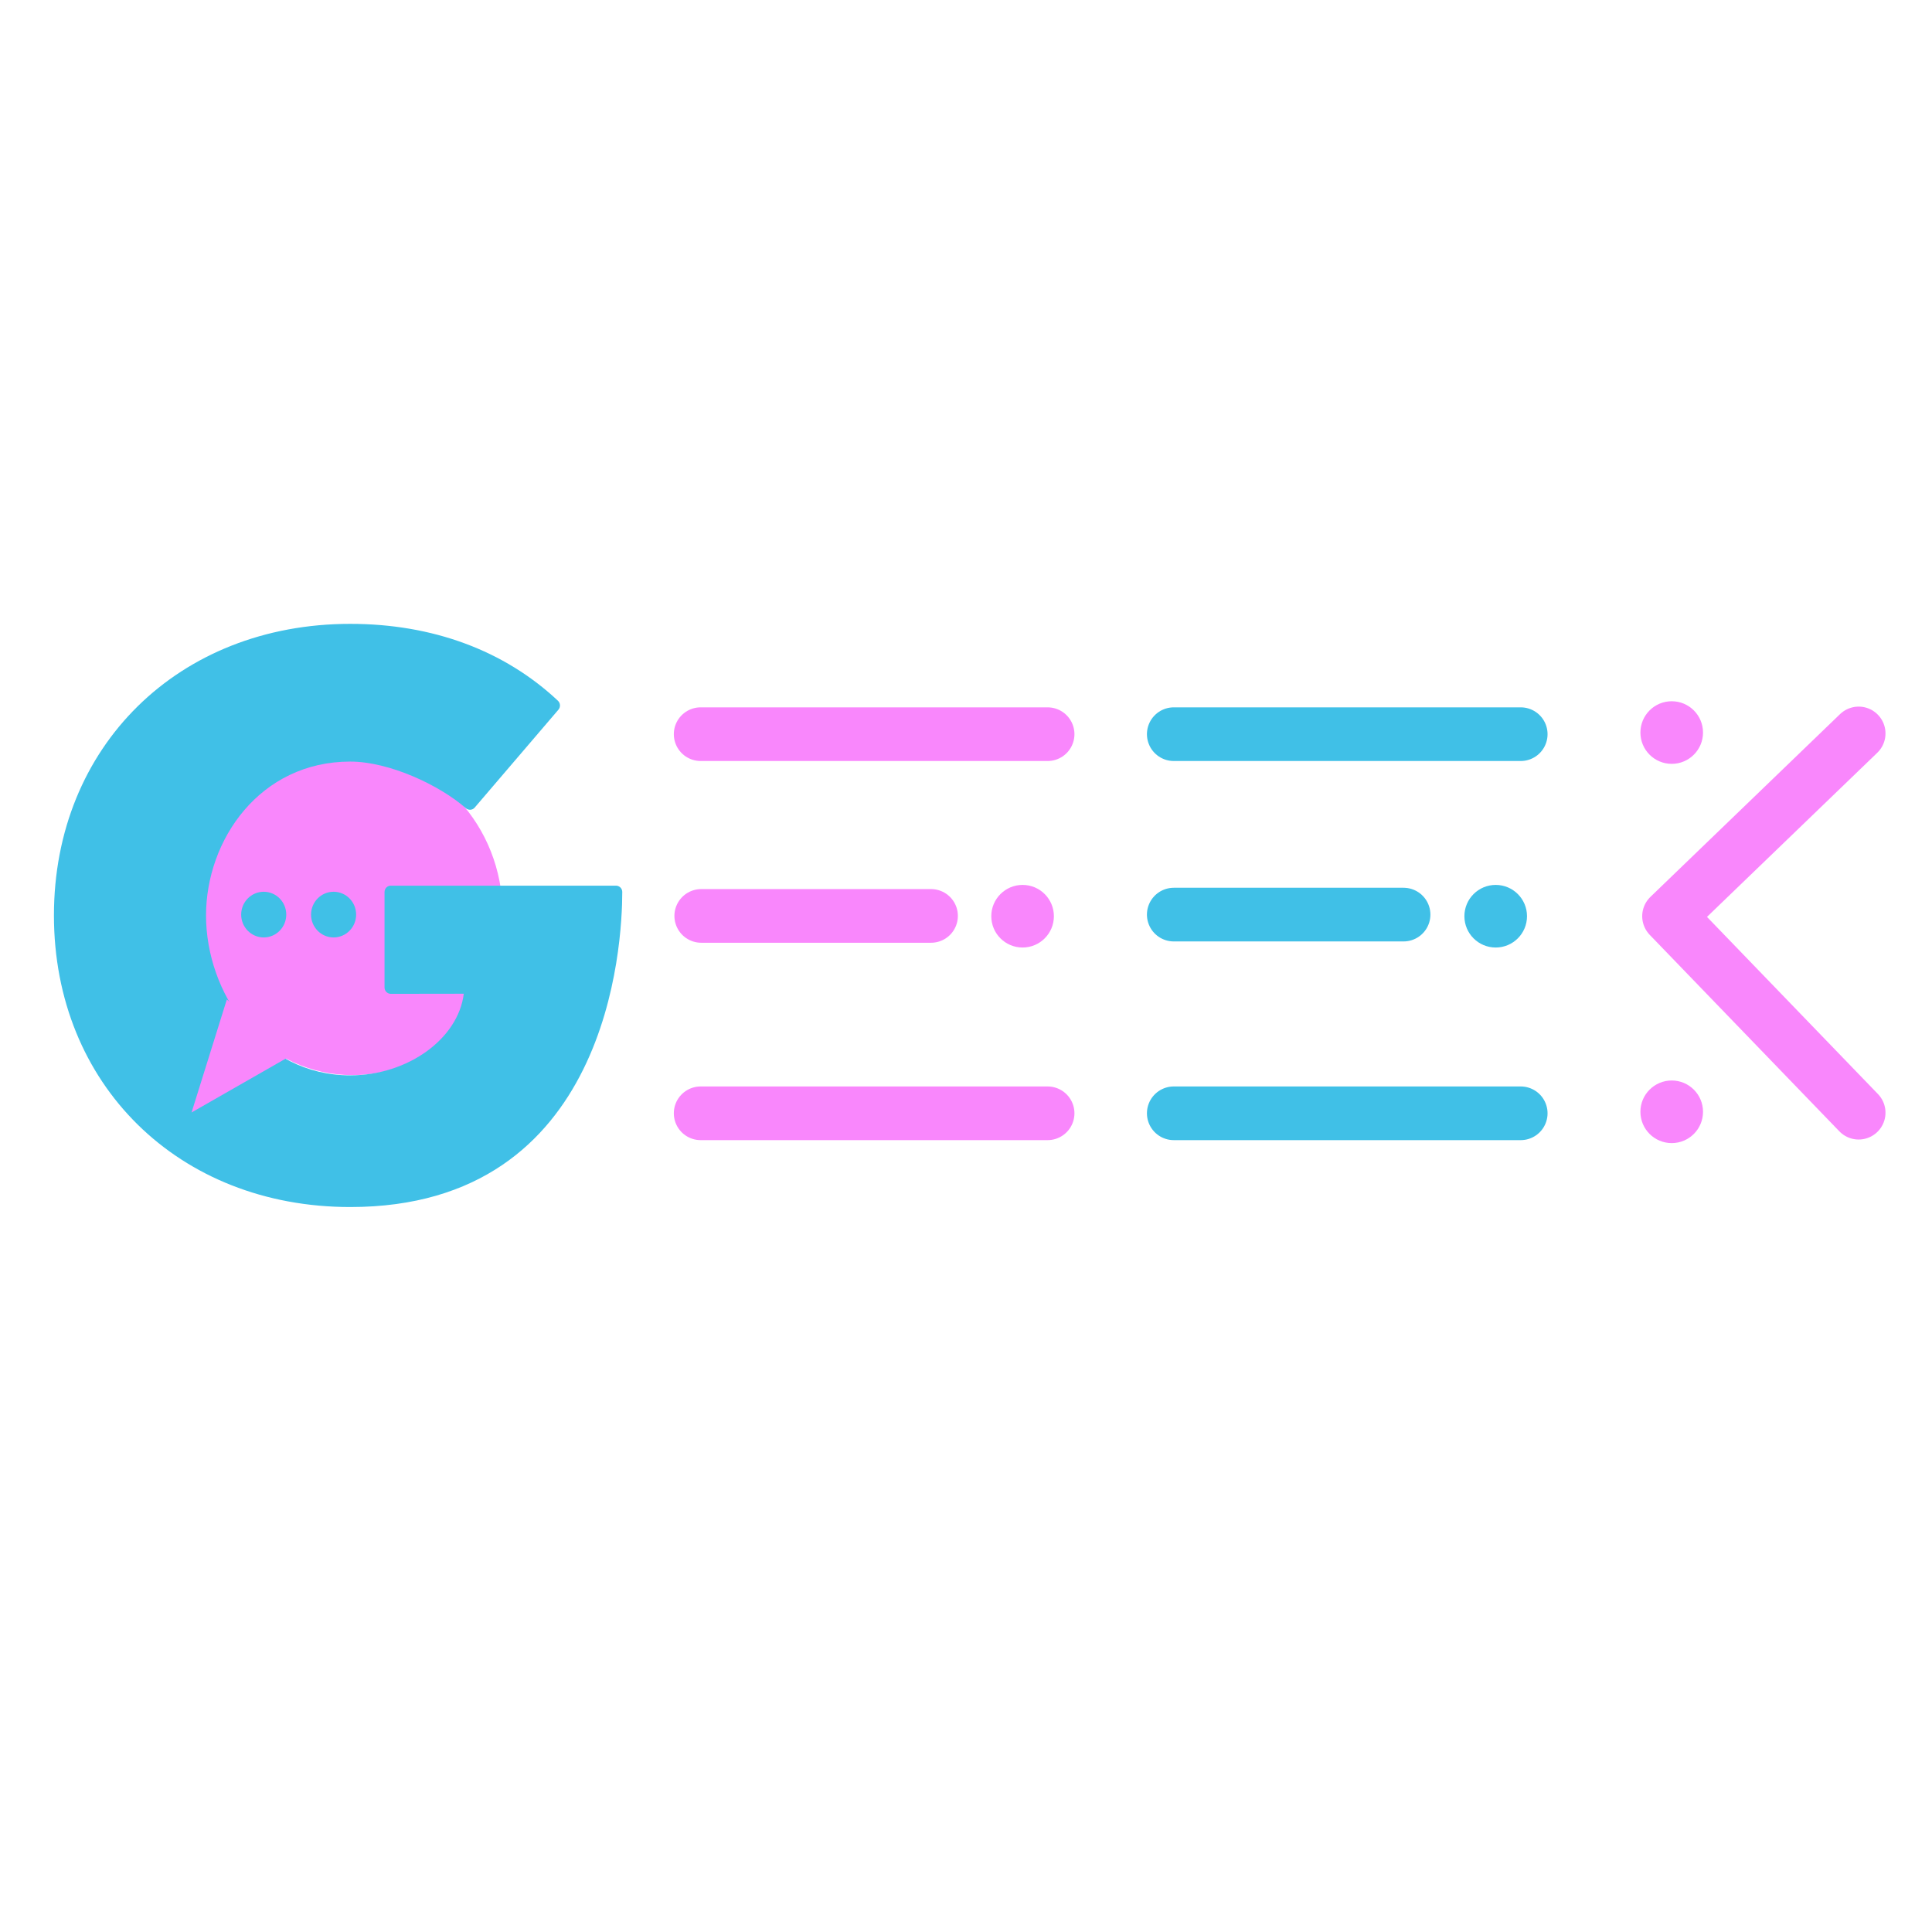
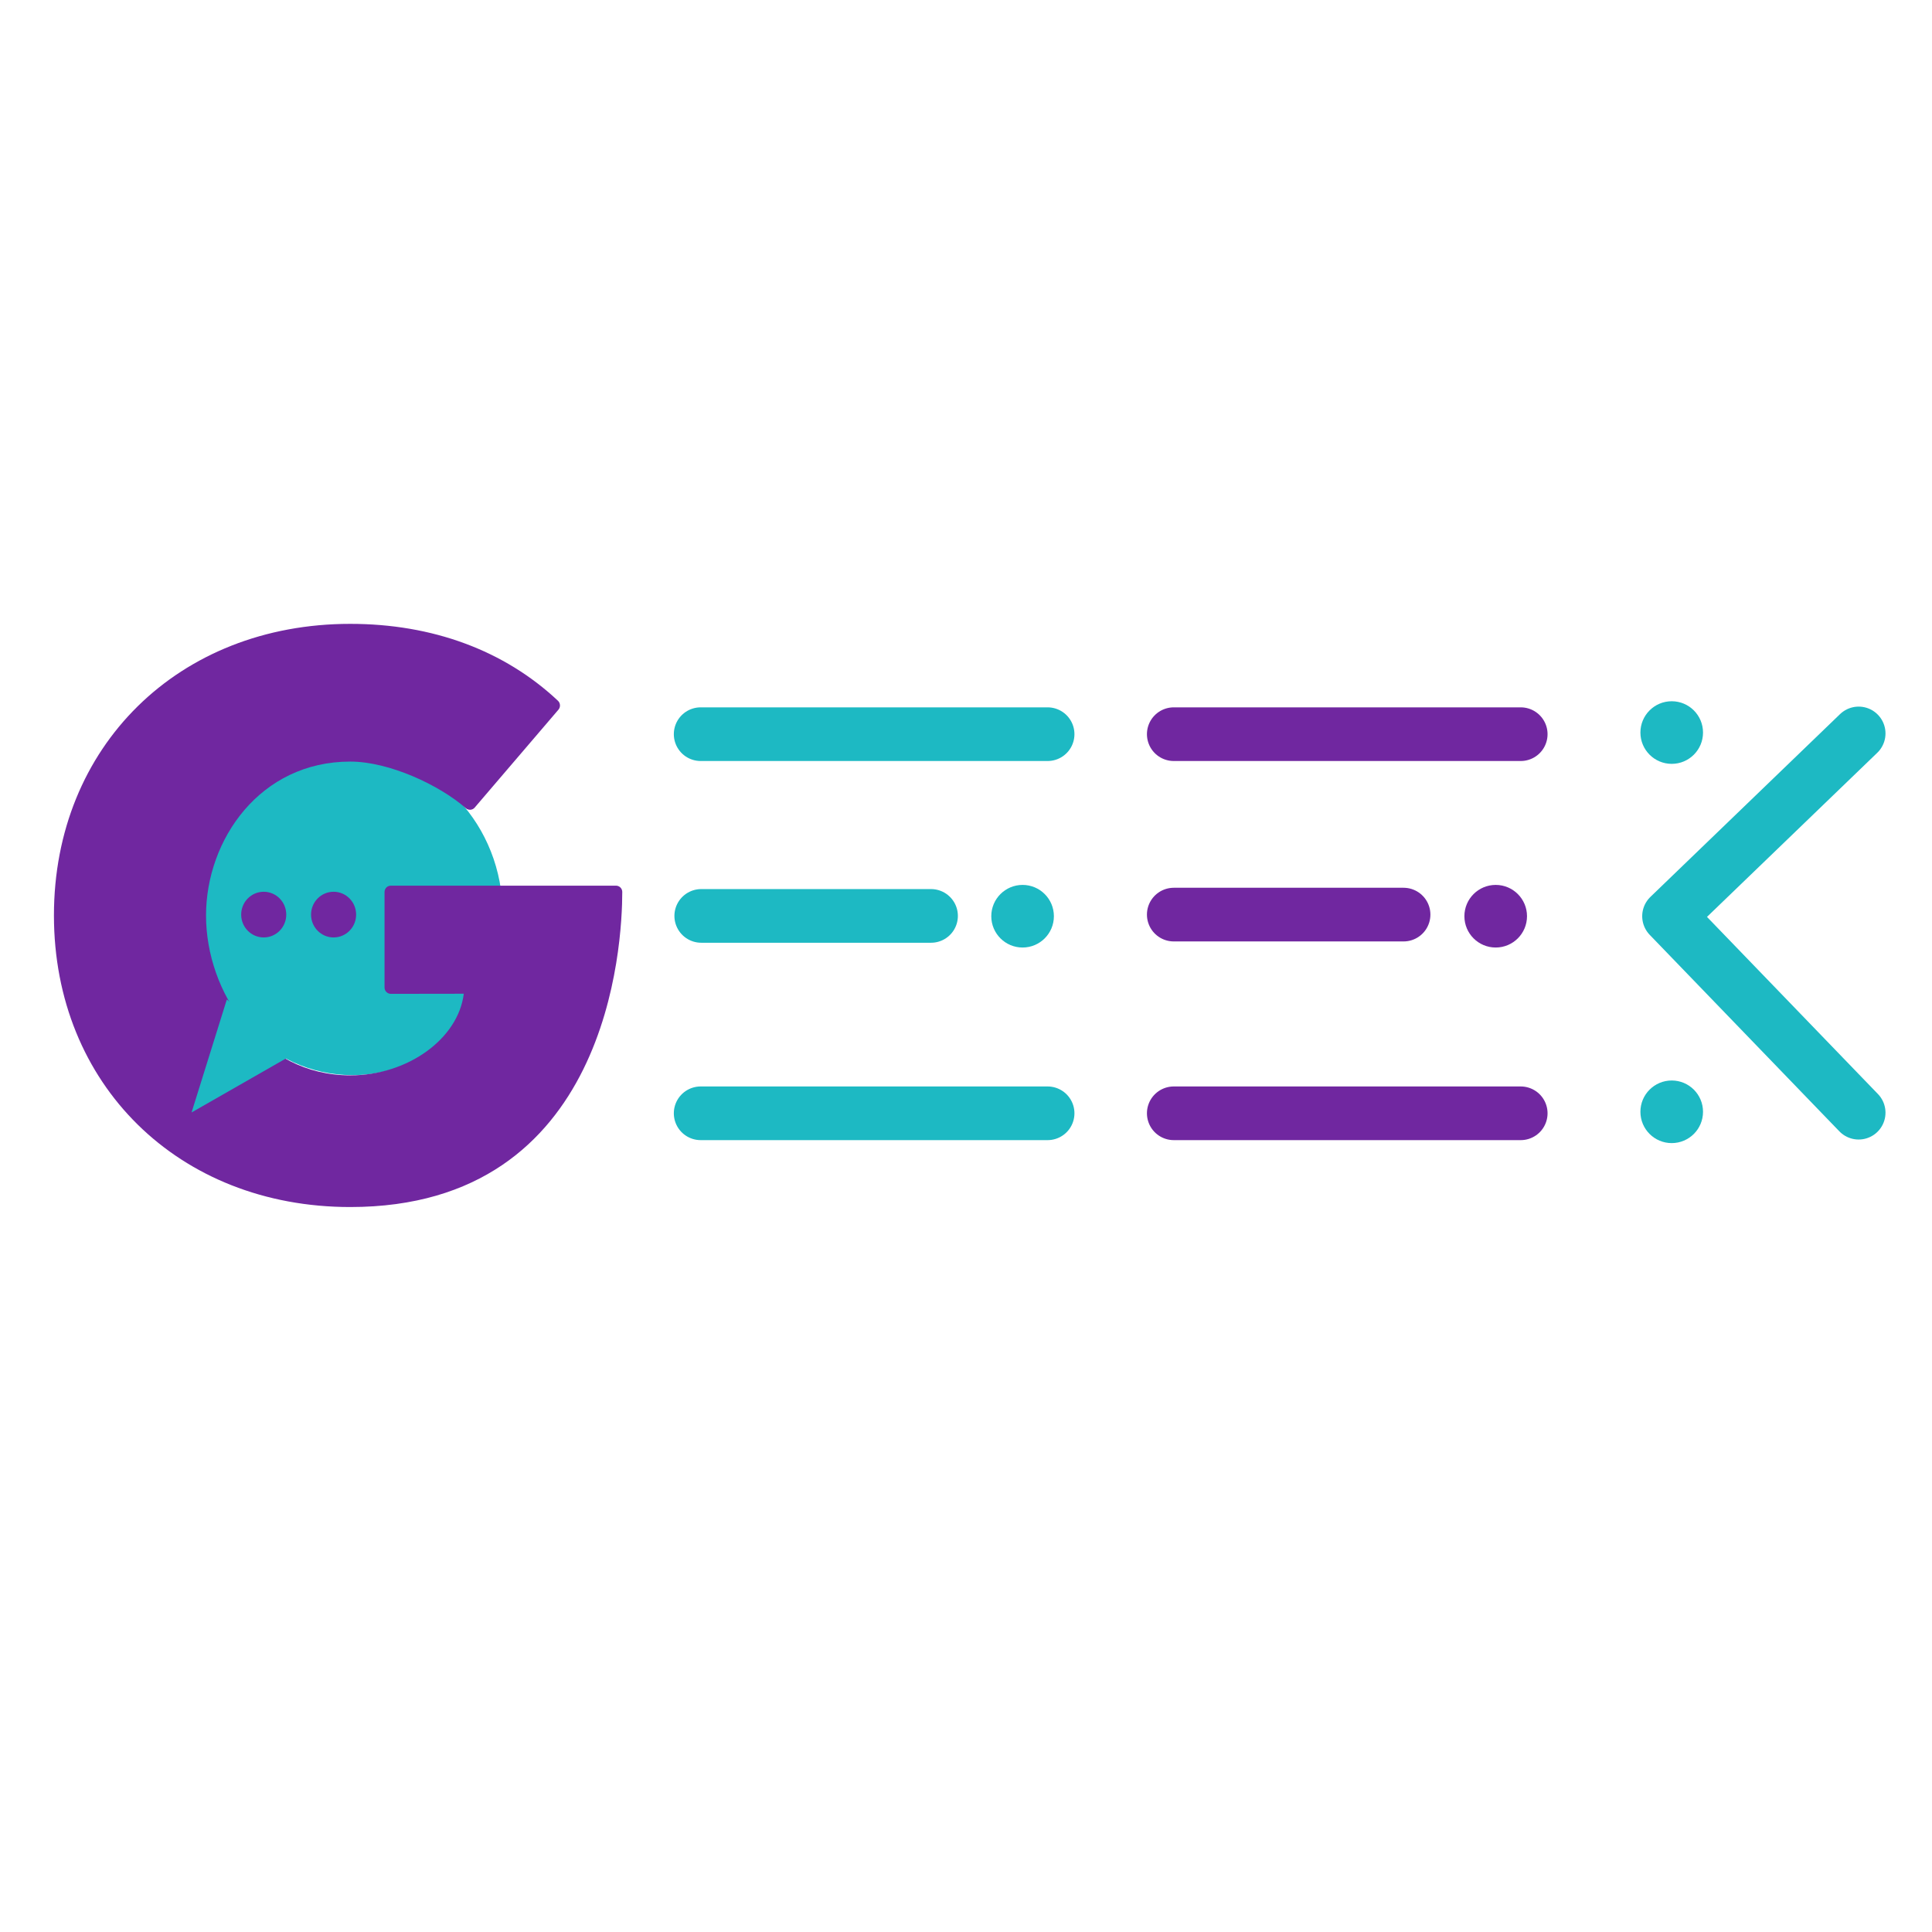
<svg xmlns="http://www.w3.org/2000/svg" width="1080" height="1080" viewBox="0 0 1080 1080" fill="none">
-   <ellipse cx="197" cy="511" rx="84" ry="90" fill="#F987FC" />
-   <path d="M344.334 495.089H218.472C216.523 495.089 214.958 496.675 214.958 498.65V552C214.958 552.928 215.312 553.855 215.992 554.514C216.641 555.172 217.527 555.561 218.472 555.561L259.255 555.501C256.154 580.606 228.099 601.132 195.792 601.132C145.973 601.132 115.172 554.753 115.172 511.755C115.172 469.476 145.323 425.73 195.792 425.73C217.675 425.73 245.848 438.985 260.407 451.792C261.115 452.42 262.031 452.69 262.946 452.66C263.891 452.6 264.777 452.151 265.368 451.433L312.175 396.706C312.772 396.003 313.078 395.094 313.028 394.168C312.979 393.242 312.578 392.372 311.909 391.739C281.964 363.612 241.802 348.741 195.792 348.741C99.816 348.741 30.151 417.292 30.151 511.725C30.151 606.189 99.816 674.74 195.792 674.74C340.525 674.74 347.849 528.003 347.849 498.59C347.849 496.675 346.283 495.089 344.334 495.089Z" fill="#40C0E7" />
-   <path d="M107.085 621.872L126.801 558.717L162.938 589.924L107.085 621.872Z" fill="#F987FC" />
-   <ellipse cx="147.42" cy="511.267" rx="12.6" ry="12.767" fill="#40C0E7" />
-   <ellipse cx="186.48" cy="511.267" rx="12.6" ry="12.767" fill="#40C0E7" />
-   <path d="M391.672 410.41H585.618" stroke="#F987FC" stroke-width="30" stroke-linecap="round" />
-   <path d="M392 512H520.458" stroke="#F987FC" stroke-width="30" stroke-linecap="round" />
-   <path d="M391.672 622.337H585.618" stroke="#F987FC" stroke-width="30" stroke-linecap="round" />
-   <circle cx="571.633" cy="512.17" r="17.5" fill="#F987FC" />
-   <path d="M656.144 410.41H850.091" stroke="#40C0E7" stroke-width="30" stroke-linecap="round" />
-   <path d="M656.144 511.267H784.602" stroke="#40C0E7" stroke-width="30" stroke-linecap="round" />
-   <path d="M656.144 622.337H850.091" stroke="#40C0E7" stroke-width="30" stroke-linecap="round" />
-   <circle cx="836.106" cy="512.17" r="17.5" fill="#40C0E7" />
-   <circle cx="934.5" cy="621.5" r="17.5" fill="#F987FC" />
-   <circle cx="934.5" cy="409.5" r="17.5" fill="#F987FC" />
-   <path d="M1039 410L933 512.169L1028.18 610.793L1039 622" stroke="#F987FC" stroke-width="30" stroke-linecap="round" stroke-linejoin="round" />
+   <ellipse cx="197" cy="511" rx="84" ry="90" fill="#1DB9C3" />
+   <path d="M344.334 495.089H218.472C216.523 495.089 214.958 496.675 214.958 498.65V552C214.958 552.928 215.312 553.855 215.992 554.514C216.641 555.172 217.527 555.561 218.472 555.561L259.255 555.501C256.154 580.606 228.099 601.132 195.792 601.132C145.973 601.132 115.172 554.753 115.172 511.755C115.172 469.476 145.323 425.73 195.792 425.73C217.675 425.73 245.848 438.985 260.407 451.792C261.115 452.42 262.031 452.69 262.946 452.66C263.891 452.6 264.777 452.151 265.368 451.433L312.175 396.706C312.772 396.003 313.078 395.094 313.028 394.168C312.979 393.242 312.578 392.372 311.909 391.739C281.964 363.612 241.802 348.741 195.792 348.741C99.816 348.741 30.151 417.292 30.151 511.725C30.151 606.189 99.816 674.74 195.792 674.74C340.525 674.74 347.849 528.003 347.849 498.59C347.849 496.675 346.283 495.089 344.334 495.089Z" fill="#7027A0" />
+   <path d="M107.085 621.872L126.801 558.717L162.938 589.924L107.085 621.872Z" fill="#1DB9C3" />
+   <ellipse cx="147.42" cy="511.267" rx="12.6" ry="12.767" fill="#7027A0" />
+   <ellipse cx="186.48" cy="511.267" rx="12.6" ry="12.767" fill="#7027A0" />
+   <path d="M391.672 410.41H585.618" stroke="#1DB9C3" stroke-width="30" stroke-linecap="round" />
+   <path d="M392 512H520.458" stroke="#1DB9C3" stroke-width="30" stroke-linecap="round" />
+   <path d="M391.672 622.337H585.618" stroke="#1DB9C3" stroke-width="30" stroke-linecap="round" />
+   <circle cx="571.633" cy="512.17" r="17.5" fill="#1DB9C3" />
+   <path d="M656.144 410.41H850.091" stroke="#7027A0" stroke-width="30" stroke-linecap="round" />
+   <path d="M656.144 511.267H784.602" stroke="#7027A0" stroke-width="30" stroke-linecap="round" />
+   <path d="M656.144 622.337H850.091" stroke="#7027A0" stroke-width="30" stroke-linecap="round" />
+   <circle cx="836.106" cy="512.17" r="17.5" fill="#7027A0" />
+   <circle cx="934.5" cy="621.5" r="17.5" fill="#1DB9C3" />
+   <circle cx="934.5" cy="409.5" r="17.5" fill="#1DB9C3" />
+   <path d="M1039 410L933 512.169L1028.18 610.793L1039 622" stroke="#1DB9C3" stroke-width="30" stroke-linecap="round" stroke-linejoin="round" />
</svg>
